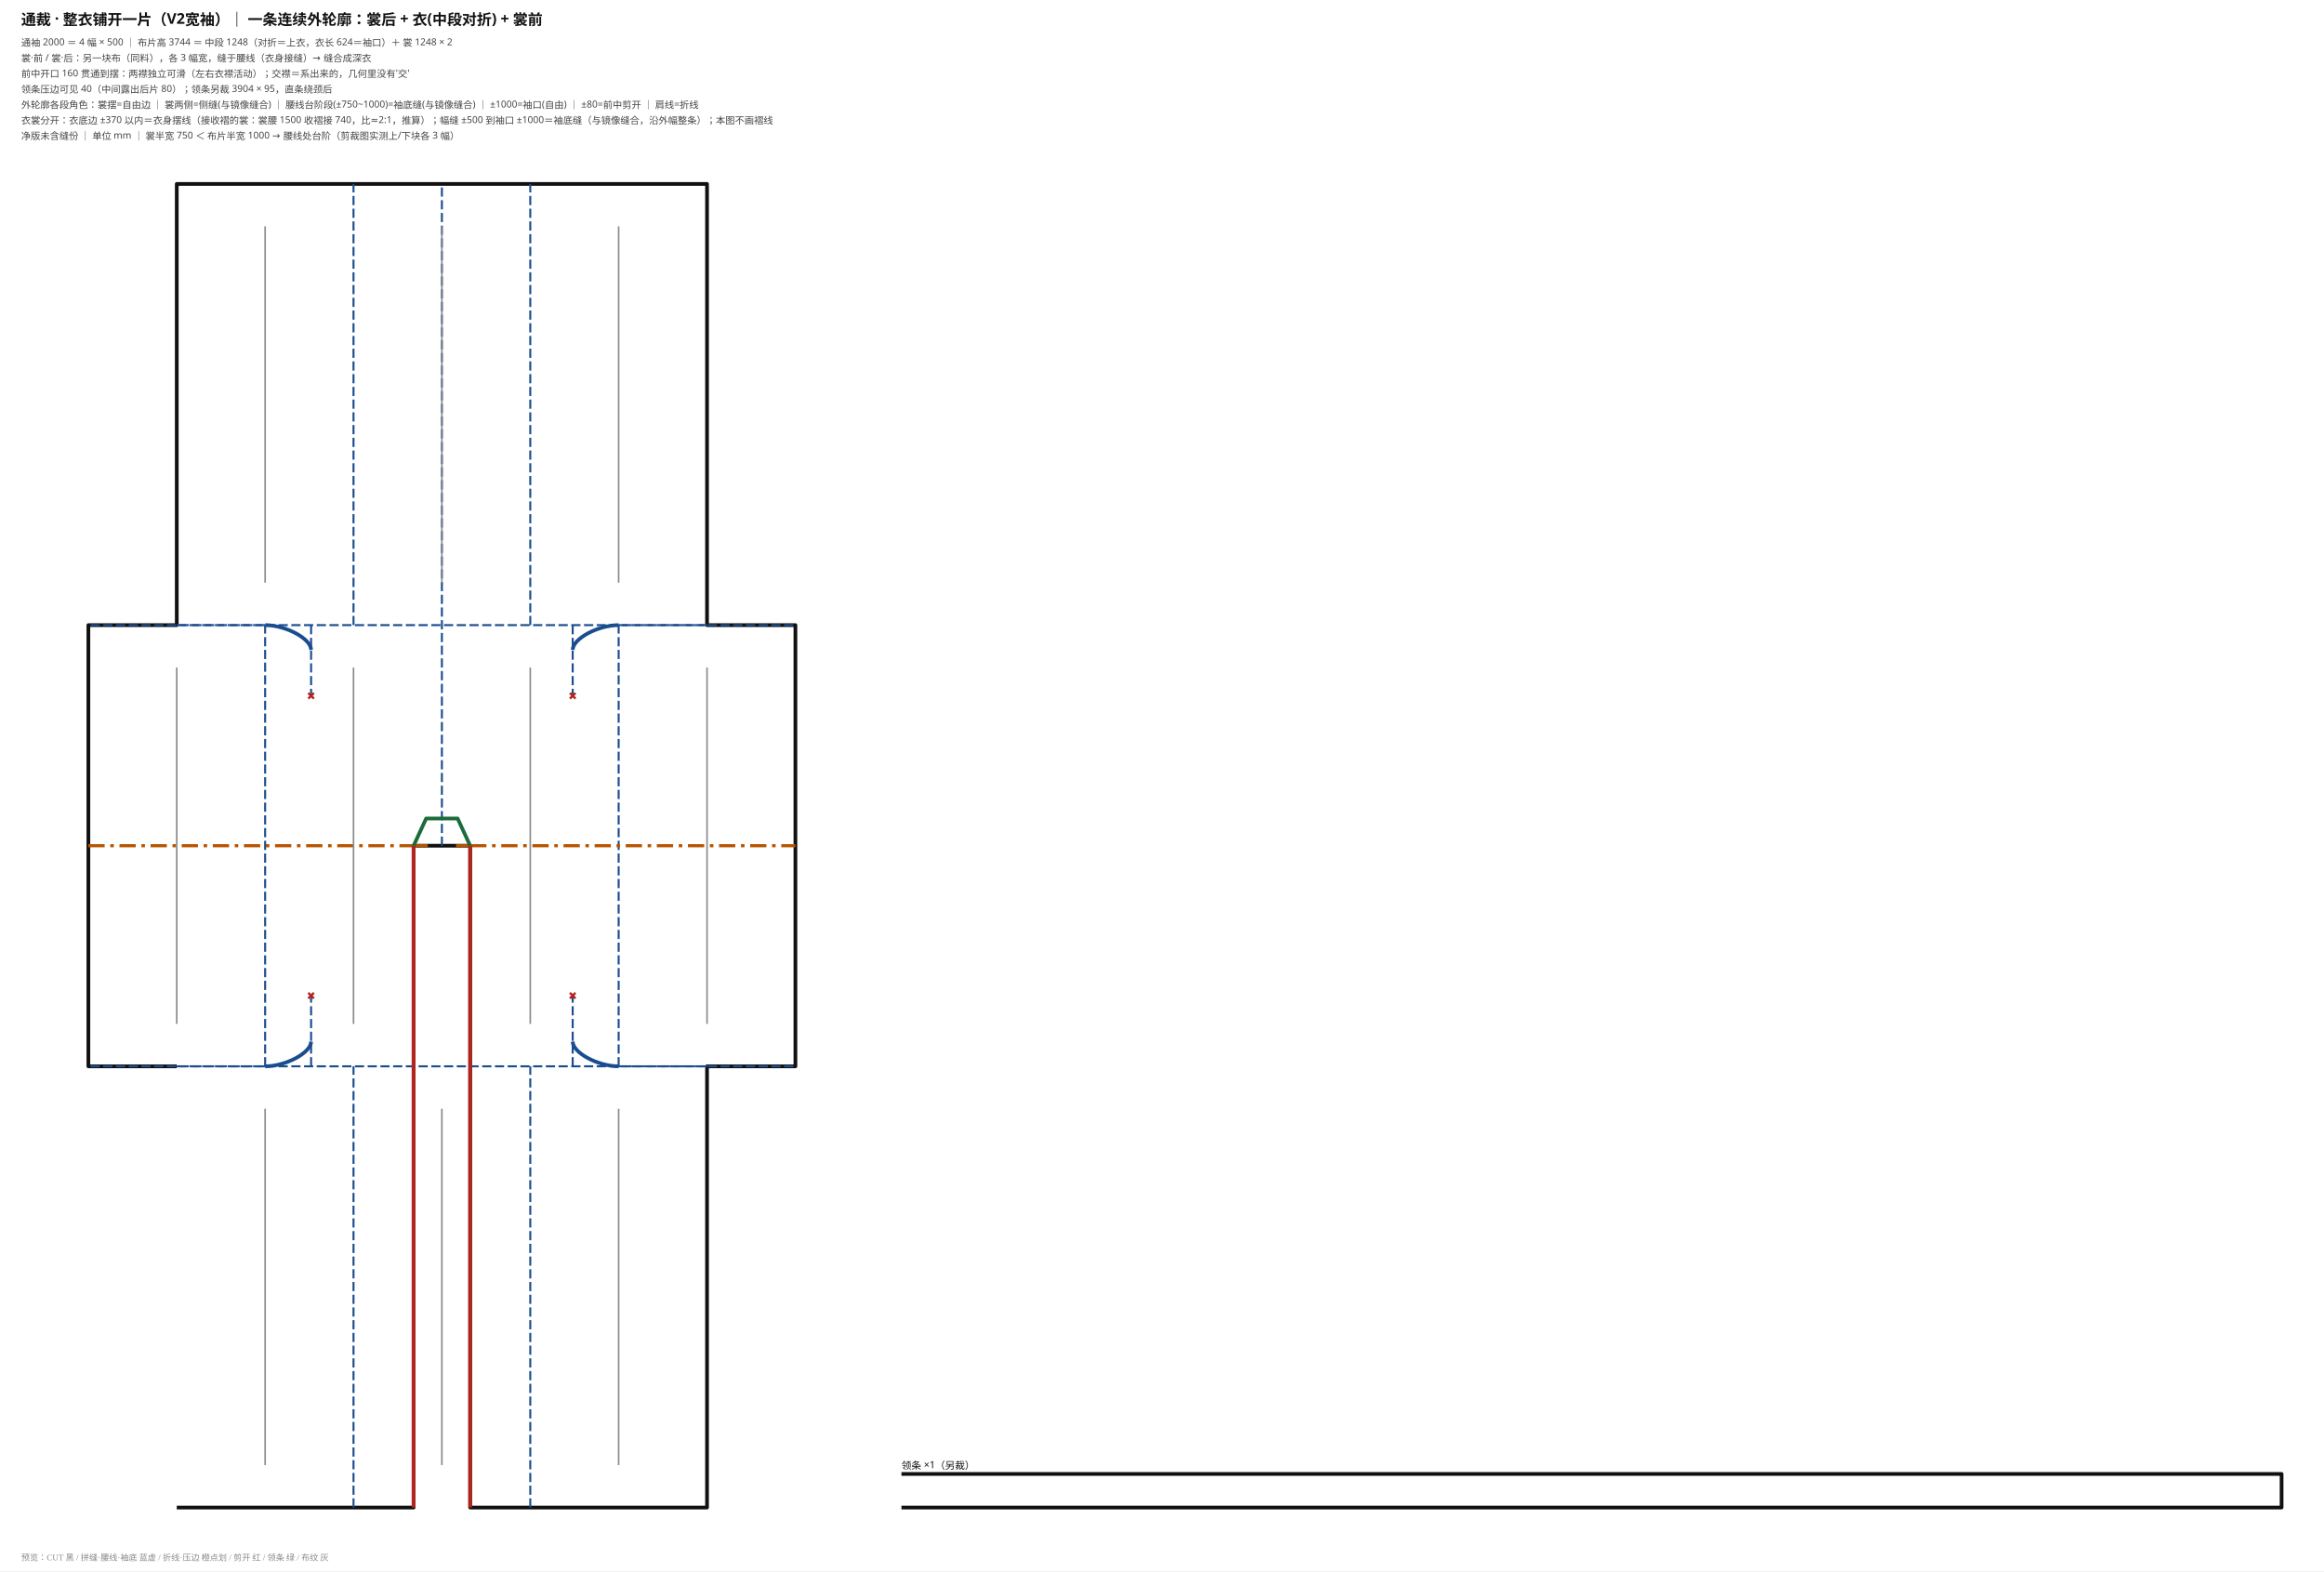
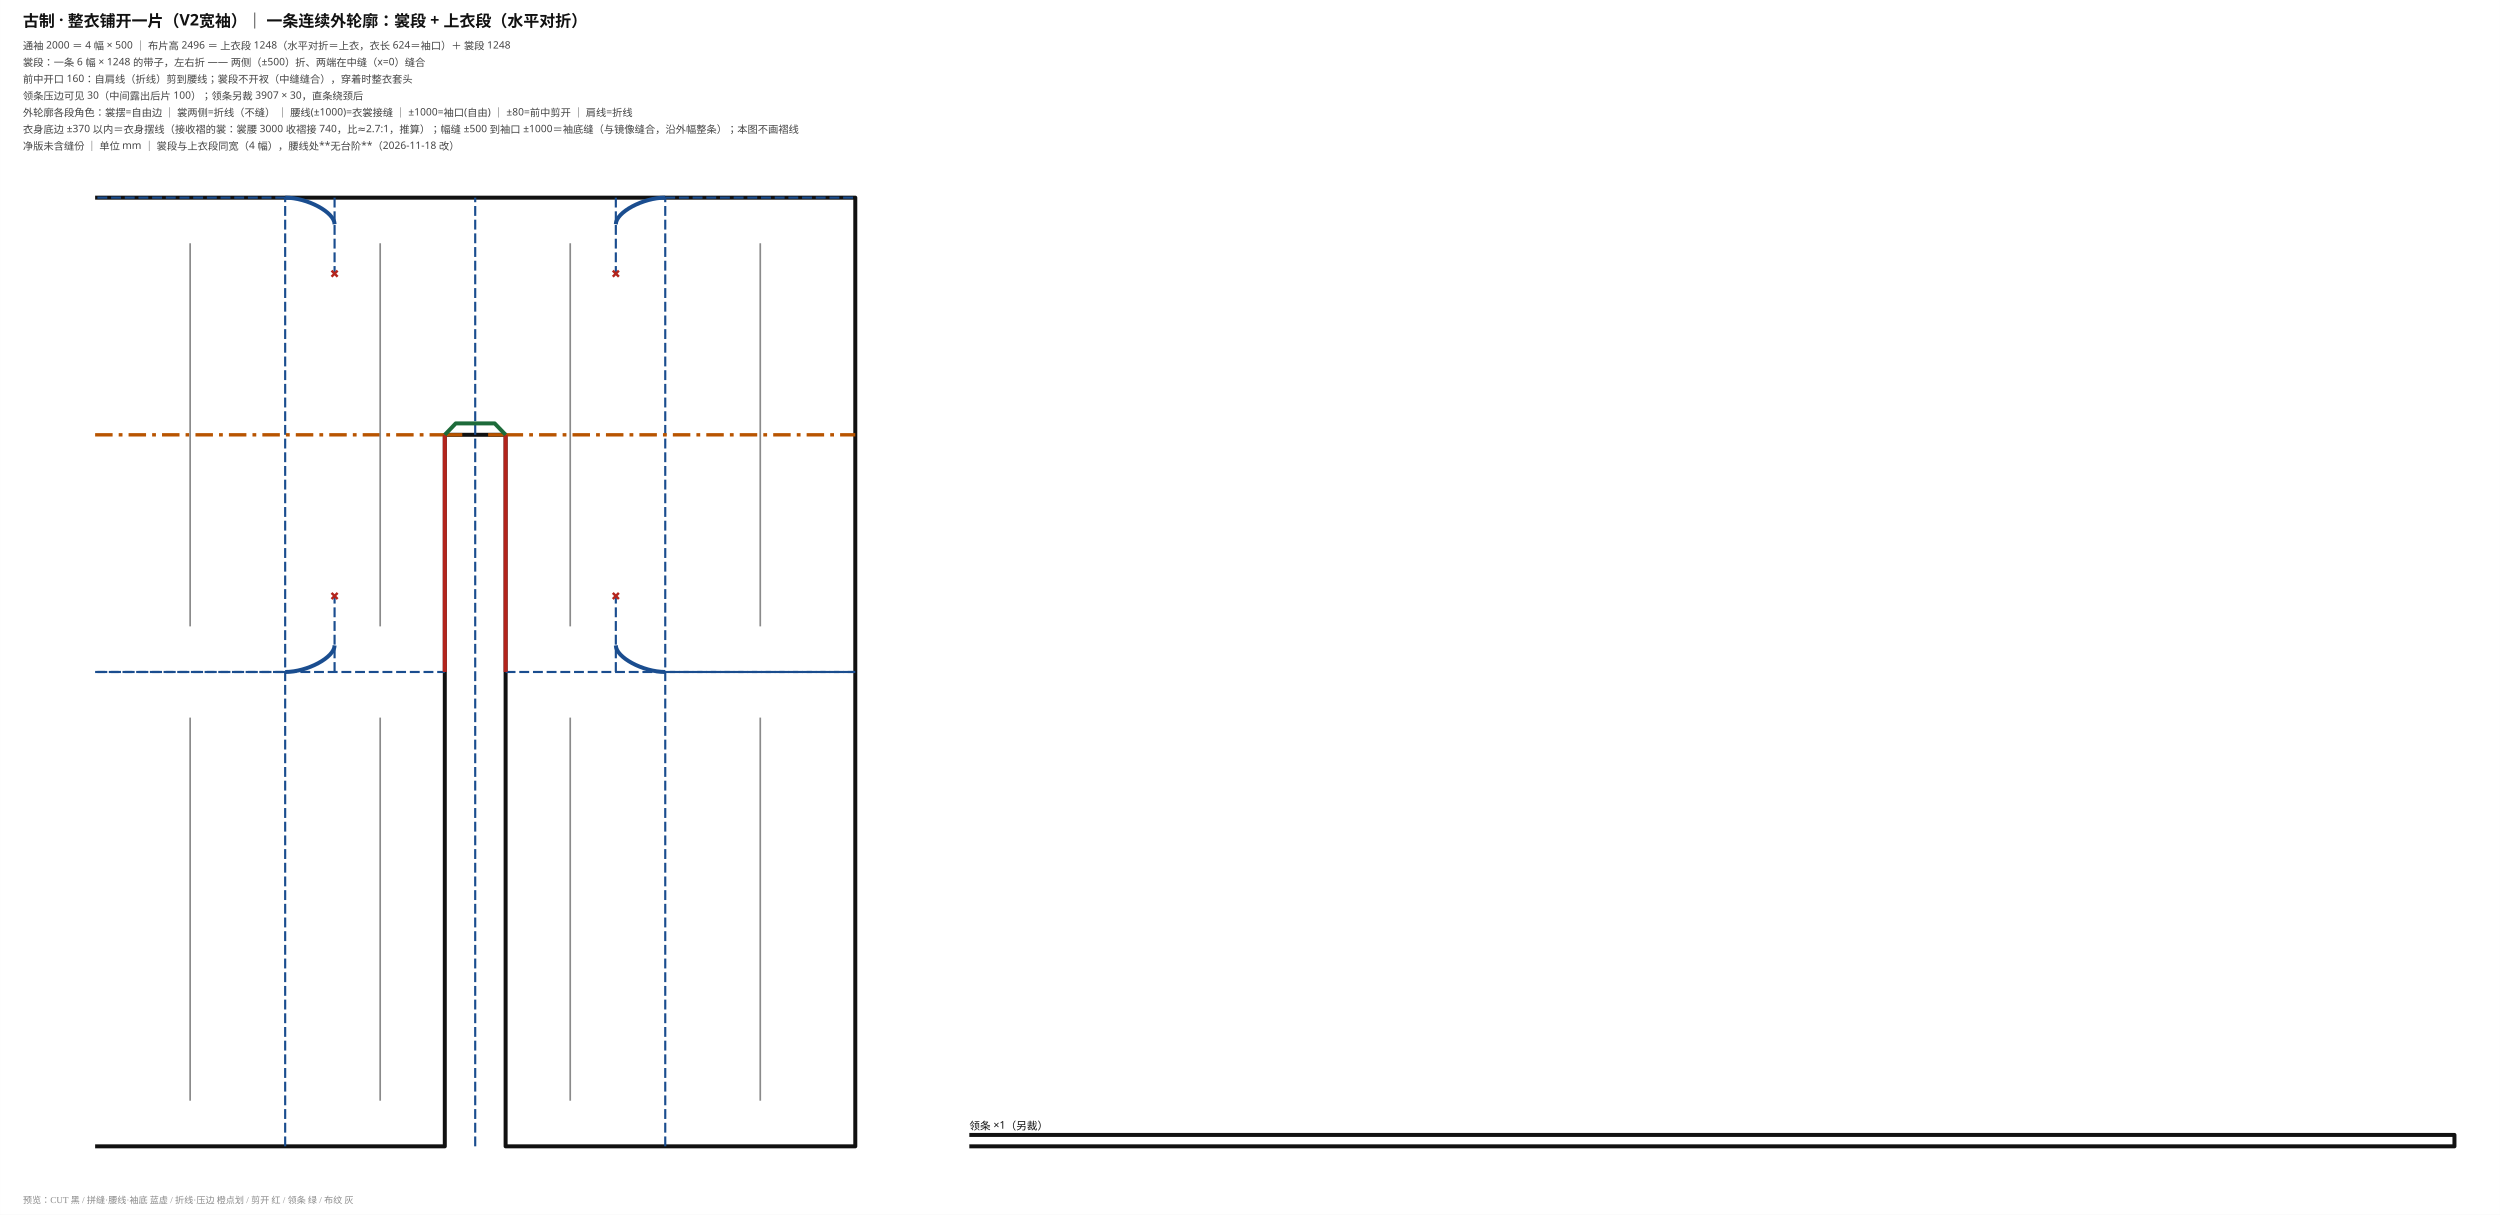
- <svg xmlns="http://www.w3.org/2000/svg" width="4075" height="2755" viewBox="0 0 6574 4444">
+ <svg xmlns="http://www.w3.org/2000/svg" width="4077" height="1981" viewBox="0 0 6577 3196">
  <rect width="100%" height="100%" fill="#ffffff" />
-   <polyline points="500 4264 1170 4264 1170 2392 1330 2392 1330 4264 2000 4264 2000 3016 2250 3016 2250 1768 2000 1768 2000 520 500 520 500 1768 250 1768 250 3016 500 3016" stroke="#111111" stroke-width="10.52" fill="none" stroke-linejoin="round" />
-   <polyline points="2550 4264 6454 4264 6454 4169 2550 4169" stroke="#111111" stroke-width="10.52" fill="none" stroke-linejoin="round" />
-   <line x1="750.0" y1="3016.0" x2="750.0" y2="1768.0" stroke="#1a4d8f" stroke-width="5.66" fill="none" stroke-dasharray="26 10" />
-   <line x1="1750.0" y1="3016.0" x2="1750.0" y2="1768.0" stroke="#1a4d8f" stroke-width="5.66" fill="none" stroke-dasharray="26 10" />
-   <line x1="1000.0" y1="4264.0" x2="1000.0" y2="3016.0" stroke="#1a4d8f" stroke-width="5.66" fill="none" stroke-dasharray="26 10" />
-   <line x1="1000.0" y1="1768.0" x2="1000.0" y2="520.0" stroke="#1a4d8f" stroke-width="5.66" fill="none" stroke-dasharray="26 10" />
-   <line x1="1500.0" y1="4264.0" x2="1500.0" y2="3016.0" stroke="#1a4d8f" stroke-width="5.66" fill="none" stroke-dasharray="26 10" />
-   <line x1="1500.0" y1="1768.0" x2="1500.0" y2="520.0" stroke="#1a4d8f" stroke-width="5.66" fill="none" stroke-dasharray="26 10" />
-   <line x1="1250.0" y1="2392.0" x2="1250.0" y2="520.0" stroke="#1a4d8f" stroke-width="5.66" fill="none" stroke-dasharray="26 10" />
-   <line x1="500.0" y1="3016.0" x2="2000.0" y2="3016.0" stroke="#1a4d8f" stroke-width="5.66" fill="none" stroke-dasharray="26 10" />
-   <line x1="500.0" y1="1768.0" x2="2000.0" y2="1768.0" stroke="#1a4d8f" stroke-width="5.66" fill="none" stroke-dasharray="26 10" />
-   <line x1="750.0" y1="3016.0" x2="250.0" y2="3016.0" stroke="#1a4d8f" stroke-width="5.66" fill="none" stroke-dasharray="26 10" />
-   <line x1="880.0" y1="3016.0" x2="880.0" y2="2816.0" stroke="#1a4d8f" stroke-width="5.66" fill="none" stroke-dasharray="26 10" />
-   <line x1="1750.0" y1="3016.0" x2="2250.0" y2="3016.0" stroke="#1a4d8f" stroke-width="5.66" fill="none" stroke-dasharray="26 10" />
-   <line x1="1620.0" y1="3016.0" x2="1620.0" y2="2816.0" stroke="#1a4d8f" stroke-width="5.66" fill="none" stroke-dasharray="26 10" />
-   <line x1="750.0" y1="1768.0" x2="250.0" y2="1768.0" stroke="#1a4d8f" stroke-width="5.66" fill="none" stroke-dasharray="26 10" />
-   <line x1="880.0" y1="1768.0" x2="880.0" y2="1968.0" stroke="#1a4d8f" stroke-width="5.66" fill="none" stroke-dasharray="26 10" />
-   <line x1="1750.0" y1="1768.0" x2="2250.0" y2="1768.0" stroke="#1a4d8f" stroke-width="5.66" fill="none" stroke-dasharray="26 10" />
-   <line x1="1620.0" y1="1768.0" x2="1620.0" y2="1968.0" stroke="#1a4d8f" stroke-width="5.66" fill="none" stroke-dasharray="26 10" />
-   <polyline points="880 2946 879.183 2951.98 876.813 2958.05 873.016 2964.16 867.914 2970.23 861.631 2976.19 854.292 2981.99 846.019 2987.55 836.938 2992.81 827.17 2997.7 816.841 3002.16 806.074 3006.11 794.992 3009.49 783.72 3012.24 772.382 3014.28 761.1 3015.56 750 3016" stroke="#1a4d8f" stroke-width="10.52" fill="none" stroke-linejoin="round" />
-   <polyline points="1620 2946 1620.82 2951.98 1623.19 2958.05 1626.98 2964.16 1632.09 2970.23 1638.37 2976.19 1645.71 2981.99 1653.98 2987.55 1663.06 2992.81 1672.83 2997.7 1683.16 3002.16 1693.93 3006.11 1705.01 3009.49 1716.28 3012.24 1727.62 3014.28 1738.9 3015.56 1750 3016" stroke="#1a4d8f" stroke-width="10.52" fill="none" stroke-linejoin="round" />
-   <polyline points="880 1838 879.183 1832.02 876.813 1825.95 873.016 1819.84 867.914 1813.77 861.631 1807.81 854.292 1802.01 846.019 1796.45 836.938 1791.19 827.17 1786.3 816.841 1781.84 806.074 1777.89 794.992 1774.51 783.72 1771.76 772.382 1769.72 761.1 1768.44 750 1768" stroke="#1a4d8f" stroke-width="10.52" fill="none" stroke-linejoin="round" />
-   <polyline points="1620 1838 1620.82 1832.02 1623.19 1825.95 1626.98 1819.84 1632.09 1813.77 1638.37 1807.81 1645.71 1802.01 1653.98 1796.45 1663.06 1791.19 1672.83 1786.3 1683.16 1781.84 1693.93 1777.89 1705.01 1774.51 1716.28 1771.76 1727.62 1769.72 1738.9 1768.44 1750 1768" stroke="#1a4d8f" stroke-width="10.52" fill="none" stroke-linejoin="round" />
-   <line x1="250.0" y1="2392.0" x2="1170.0" y2="2392.0" stroke="#b85400" stroke-width="8.90" fill="none" stroke-dasharray="46 16 10 16" />
-   <line x1="1330.0" y1="2392.0" x2="2250.0" y2="2392.0" stroke="#b85400" stroke-width="8.90" fill="none" stroke-dasharray="46 16 10 16" />
-   <line x1="1170.0" y1="2392.0" x2="1210.0" y2="2392.0" stroke="#b85400" stroke-width="8.90" fill="none" stroke-dasharray="46 16 10 16" />
-   <line x1="1330.0" y1="2392.0" x2="1290.0" y2="2392.0" stroke="#b85400" stroke-width="8.90" fill="none" stroke-dasharray="46 16 10 16" />
-   <line x1="1170.0" y1="4264.0" x2="1170.0" y2="2392.0" stroke="#b3241c" stroke-width="10.52" fill="none" />
-   <line x1="1330.0" y1="4264.0" x2="1330.0" y2="2392.0" stroke="#b3241c" stroke-width="10.52" fill="none" />
-   <polyline points="1170 2392 1205.5 2315 1294.5 2315 1330 2392" stroke="#1d6b3a" stroke-width="10.52" fill="none" stroke-linejoin="round" />
+   <polyline points="250 3016 1170 3016 1170 1144 1330 1144 1330 3016 2250 3016 2250 520 250 520" stroke="#111111" stroke-width="10.52" fill="none" stroke-linejoin="round" />
+   <polyline points="2550 3016 6457.42 3016 6457.42 2986 2550 2986" stroke="#111111" stroke-width="10.52" fill="none" stroke-linejoin="round" />
+   <line x1="750.0" y1="3016.0" x2="750.0" y2="520.0" stroke="#1a4d8f" stroke-width="5.67" fill="none" stroke-dasharray="26 10" />
+   <line x1="1750.0" y1="3016.0" x2="1750.0" y2="520.0" stroke="#1a4d8f" stroke-width="5.67" fill="none" stroke-dasharray="26 10" />
+   <line x1="1250.0" y1="3016.0" x2="1250.0" y2="520.0" stroke="#1a4d8f" stroke-width="5.67" fill="none" stroke-dasharray="26 10" />
+   <line x1="250.0" y1="1768.0" x2="1170.0" y2="1768.0" stroke="#1a4d8f" stroke-width="5.67" fill="none" stroke-dasharray="26 10" />
+   <line x1="1330.0" y1="1768.0" x2="2250.0" y2="1768.0" stroke="#1a4d8f" stroke-width="5.67" fill="none" stroke-dasharray="26 10" />
+   <line x1="750.0" y1="1768.0" x2="250.0" y2="1768.0" stroke="#1a4d8f" stroke-width="5.67" fill="none" stroke-dasharray="26 10" />
+   <line x1="880.0" y1="1768.0" x2="880.0" y2="1568.0" stroke="#1a4d8f" stroke-width="5.67" fill="none" stroke-dasharray="26 10" />
+   <line x1="1750.0" y1="1768.0" x2="2250.0" y2="1768.0" stroke="#1a4d8f" stroke-width="5.67" fill="none" stroke-dasharray="26 10" />
+   <line x1="1620.0" y1="1768.0" x2="1620.0" y2="1568.0" stroke="#1a4d8f" stroke-width="5.67" fill="none" stroke-dasharray="26 10" />
+   <line x1="750.0" y1="520.0" x2="250.0" y2="520.0" stroke="#1a4d8f" stroke-width="5.67" fill="none" stroke-dasharray="26 10" />
+   <line x1="880.0" y1="520.0" x2="880.0" y2="720.0" stroke="#1a4d8f" stroke-width="5.67" fill="none" stroke-dasharray="26 10" />
+   <line x1="1750.0" y1="520.0" x2="2250.0" y2="520.0" stroke="#1a4d8f" stroke-width="5.67" fill="none" stroke-dasharray="26 10" />
+   <line x1="1620.0" y1="520.0" x2="1620.0" y2="720.0" stroke="#1a4d8f" stroke-width="5.67" fill="none" stroke-dasharray="26 10" />
+   <polyline points="880 1698 879.183 1703.98 876.813 1710.05 873.016 1716.16 867.914 1722.23 861.631 1728.19 854.292 1733.99 846.019 1739.55 836.938 1744.81 827.17 1749.7 816.841 1754.16 806.074 1758.11 794.992 1761.49 783.72 1764.24 772.382 1766.28 761.1 1767.56 750 1768" stroke="#1a4d8f" stroke-width="10.52" fill="none" stroke-linejoin="round" />
+   <polyline points="1620 1698 1620.82 1703.98 1623.19 1710.05 1626.98 1716.16 1632.09 1722.23 1638.37 1728.19 1645.71 1733.99 1653.98 1739.55 1663.06 1744.81 1672.83 1749.7 1683.16 1754.16 1693.93 1758.11 1705.01 1761.49 1716.28 1764.24 1727.62 1766.28 1738.9 1767.56 1750 1768" stroke="#1a4d8f" stroke-width="10.52" fill="none" stroke-linejoin="round" />
+   <polyline points="880 590 879.183 584.023 876.813 577.948 873.016 571.843 867.914 565.773 861.631 559.807 854.292 554.009 846.019 548.447 836.938 543.188 827.17 538.297 816.841 533.843 806.074 529.891 794.992 526.508 783.72 523.761 772.382 521.716 761.1 520.44 750 520" stroke="#1a4d8f" stroke-width="10.52" fill="none" stroke-linejoin="round" />
+   <polyline points="1620 590 1620.82 584.023 1623.19 577.948 1626.98 571.843 1632.09 565.773 1638.37 559.807 1645.71 554.009 1653.98 548.447 1663.06 543.188 1672.83 538.297 1683.16 533.843 1693.93 529.891 1705.01 526.508 1716.28 523.761 1727.62 521.716 1738.9 520.44 1750 520" stroke="#1a4d8f" stroke-width="10.52" fill="none" stroke-linejoin="round" />
+   <line x1="250.0" y1="1144.0" x2="1170.0" y2="1144.0" stroke="#b85400" stroke-width="8.90" fill="none" stroke-dasharray="46 16 10 16" />
+   <line x1="1330.0" y1="1144.0" x2="2250.0" y2="1144.0" stroke="#b85400" stroke-width="8.90" fill="none" stroke-dasharray="46 16 10 16" />
+   <line x1="1170.0" y1="1144.0" x2="1220.0" y2="1144.0" stroke="#b85400" stroke-width="8.90" fill="none" stroke-dasharray="46 16 10 16" />
+   <line x1="1330.0" y1="1144.0" x2="1280.0" y2="1144.0" stroke="#b85400" stroke-width="8.90" fill="none" stroke-dasharray="46 16 10 16" />
+   <line x1="1170.0" y1="1768.0" x2="1170.0" y2="1144.0" stroke="#b3241c" stroke-width="10.52" fill="none" />
+   <line x1="1330.0" y1="1768.0" x2="1330.0" y2="1144.0" stroke="#b3241c" stroke-width="10.52" fill="none" />
+   <polyline points="1170 1144 1198.75 1114 1301.25 1114 1330 1144" stroke="#1d6b3a" stroke-width="10.52" fill="none" stroke-linejoin="round" />
+   <line x1="500.0" y1="1648.0" x2="500.0" y2="640.0" stroke="#8a8a8a" stroke-width="4.45" fill="none" />
+   <line x1="1000.0" y1="1648.0" x2="1000.0" y2="640.0" stroke="#8a8a8a" stroke-width="4.45" fill="none" />
+   <line x1="1500.0" y1="1648.0" x2="1500.0" y2="640.0" stroke="#8a8a8a" stroke-width="4.45" fill="none" />
+   <line x1="2000.0" y1="1648.0" x2="2000.0" y2="640.0" stroke="#8a8a8a" stroke-width="4.45" fill="none" />
  <line x1="500.0" y1="2896.0" x2="500.0" y2="1888.0" stroke="#8a8a8a" stroke-width="4.45" fill="none" />
  <line x1="1000.0" y1="2896.0" x2="1000.0" y2="1888.0" stroke="#8a8a8a" stroke-width="4.45" fill="none" />
  <line x1="1500.0" y1="2896.0" x2="1500.0" y2="1888.0" stroke="#8a8a8a" stroke-width="4.45" fill="none" />
  <line x1="2000.0" y1="2896.0" x2="2000.0" y2="1888.0" stroke="#8a8a8a" stroke-width="4.45" fill="none" />
-   <line x1="750.0" y1="4144.0" x2="750.0" y2="3136.0" stroke="#8a8a8a" stroke-width="4.45" fill="none" />
-   <line x1="750.0" y1="1648.0" x2="750.0" y2="640.0" stroke="#8a8a8a" stroke-width="4.45" fill="none" />
-   <line x1="1250.0" y1="4144.0" x2="1250.0" y2="3136.0" stroke="#8a8a8a" stroke-width="4.45" fill="none" />
-   <line x1="1250.0" y1="1648.0" x2="1250.0" y2="640.0" stroke="#8a8a8a" stroke-width="4.45" fill="none" />
-   <line x1="1750.0" y1="4144.0" x2="1750.0" y2="3136.0" stroke="#8a8a8a" stroke-width="4.45" fill="none" />
-   <line x1="1750.0" y1="1648.0" x2="1750.0" y2="640.0" stroke="#8a8a8a" stroke-width="4.45" fill="none" />
-   <path d="M 872.0 2808.0 L 888.0 2824.0 M 872.0 2824.0 L 888.0 2808.0" stroke="#b3241c" stroke-width="6.47" />
-   <path d="M 1612.0 2808.0 L 1628.0 2824.0 M 1612.0 2824.0 L 1628.0 2808.0" stroke="#b3241c" stroke-width="6.47" />
-   <path d="M 872.0 1960.0 L 888.0 1976.0 M 872.0 1976.0 L 888.0 1960.0" stroke="#b3241c" stroke-width="6.47" />
-   <path d="M 1612.0 1960.0 L 1628.0 1976.0 M 1612.0 1976.0 L 1628.0 1960.0" stroke="#b3241c" stroke-width="6.47" />
+   <path d="M 872.0 1560.0 L 888.0 1576.0 M 872.0 1576.0 L 888.0 1560.0" stroke="#b3241c" stroke-width="6.48" />
+   <path d="M 1612.0 1560.0 L 1628.0 1576.0 M 1612.0 1576.0 L 1628.0 1560.0" stroke="#b3241c" stroke-width="6.48" />
+   <path d="M 872.0 712.0 L 888.0 728.0 M 872.0 728.0 L 888.0 712.0" stroke="#b3241c" stroke-width="6.48" />
+   <path d="M 1612.0 712.0 L 1628.0 728.0 M 1612.0 728.0 L 1628.0 712.0" stroke="#b3241c" stroke-width="6.48" />
  <g font-family="sans-serif" fill="#111111">
-     <text x="60" y="70" font-size="42" font-weight="600">通裁 · 整衣铺开一片（V2宽袖）｜ 一条连续外轮廓：裳后 + 衣(中段对折) + 裳前</text>
-     <text x="60" y="130" font-size="27" fill="#444444">通袖 2000 ＝ 4 幅 × 500 ｜ 布片高 3744 ＝ 中段 1248（对折＝上衣，衣长 624＝袖口）＋ 裳 1248 × 2</text>
-     <text x="60" y="174" font-size="27" fill="#444444">裳·前 / 裳·后：另一块布（同料），各 3 幅宽，缝于腰线（衣身接缝）→ 缝合成深衣</text>
-     <text x="60" y="218" font-size="27" fill="#444444">前中开口 160 贯通到摆：两襟独立可滑（左右衣襟活动）；交襟＝系出来的，几何里没有'交'</text>
-     <text x="60" y="262" font-size="27" fill="#444444">领条压边可见 40（中间露出后片 80）；领条另裁 3904 × 95，直条绕颈后</text>
-     <text x="60" y="306" font-size="27" fill="#444444">外轮廓各段角色：裳摆=自由边 ｜ 裳两侧=侧缝(与镜像缝合) ｜ 腰线台阶段(±750~1000)=袖底缝(与镜像缝合) ｜ ±1000=袖口(自由) ｜ ±80=前中剪开 ｜ 肩线=折线</text>
-     <text x="60" y="350" font-size="27" fill="#444444">衣裳分开：衣底边 ±370 以内＝衣身摆线（接收褶的裳：裳腰 1500 收褶接 740，比≈2:1，推算）；幅缝 ±500 到袖口 ±1000＝袖底缝（与镜像缝合，沿外幅整条）；本图不画褶线</text>
-     <text x="60" y="394" font-size="27" fill="#444444">净版未含缝份 ｜ 单位 mm ｜ 裳半宽 750 ＜ 布片半宽 1000 → 腰线处台阶（剪裁图实测上/下块各 3 幅）</text>
-     <text x="2550" y="4155" font-size="28">领条 ×1（另裁）</text>
+     <text x="60" y="70" font-size="42" font-weight="600">古制 · 整衣铺开一片（V2宽袖）｜ 一条连续外轮廓：裳段 + 上衣段（水平对折）</text>
+     <text x="60" y="130" font-size="27" fill="#444444">通袖 2000 ＝ 4 幅 × 500 ｜ 布片高 2496 ＝ 上衣段 1248（水平对折＝上衣，衣长 624＝袖口）＋ 裳段 1248</text>
+     <text x="60" y="174" font-size="27" fill="#444444">裳段：一条 6 幅 × 1248 的带子，左右折 —— 两侧（±500）折、两端在中缝（x=0）缝合</text>
+     <text x="60" y="218" font-size="27" fill="#444444">前中开口 160：自肩线（折线）剪到腰线；裳段不开衩（中缝缝合），穿着时整衣套头</text>
+     <text x="60" y="262" font-size="27" fill="#444444">领条压边可见 30（中间露出后片 100）；领条另裁 3907 × 30，直条绕颈后</text>
+     <text x="60" y="306" font-size="27" fill="#444444">外轮廓各段角色：裳摆=自由边 ｜ 裳两侧=折线（不缝） ｜ 腰线(±1000)=衣裳接缝 ｜ ±1000=袖口(自由) ｜ ±80=前中剪开 ｜ 肩线=折线</text>
+     <text x="60" y="350" font-size="27" fill="#444444">衣身底边 ±370 以内＝衣身摆线（接收褶的裳：裳腰 3000 收褶接 740，比≈2.7:1，推算）；幅缝 ±500 到袖口 ±1000＝袖底缝（与镜像缝合，沿外幅整条）；本图不画褶线</text>
+     <text x="60" y="394" font-size="27" fill="#444444">净版未含缝份 ｜ 单位 mm ｜ 裳段与上衣段同宽（4 幅），腰线处**无台阶**（2026-11-18 改）</text>
+     <text x="2550" y="2972" font-size="28">领条 ×1（另裁）</text>
  </g>
-   <text x="60" y="4414" font-size="24" fill="#8a8a8a">预览：CUT 黑 / 拼缝·腰线·袖底 蓝虚 / 折线·压边 橙点划 / 剪开 红 / 领条 绿 / 布纹 灰</text>
+   <text x="60" y="3166" font-size="24" fill="#8a8a8a">预览：CUT 黑 / 拼缝·腰线·袖底 蓝虚 / 折线·压边 橙点划 / 剪开 红 / 领条 绿 / 布纹 灰</text>
</svg>
